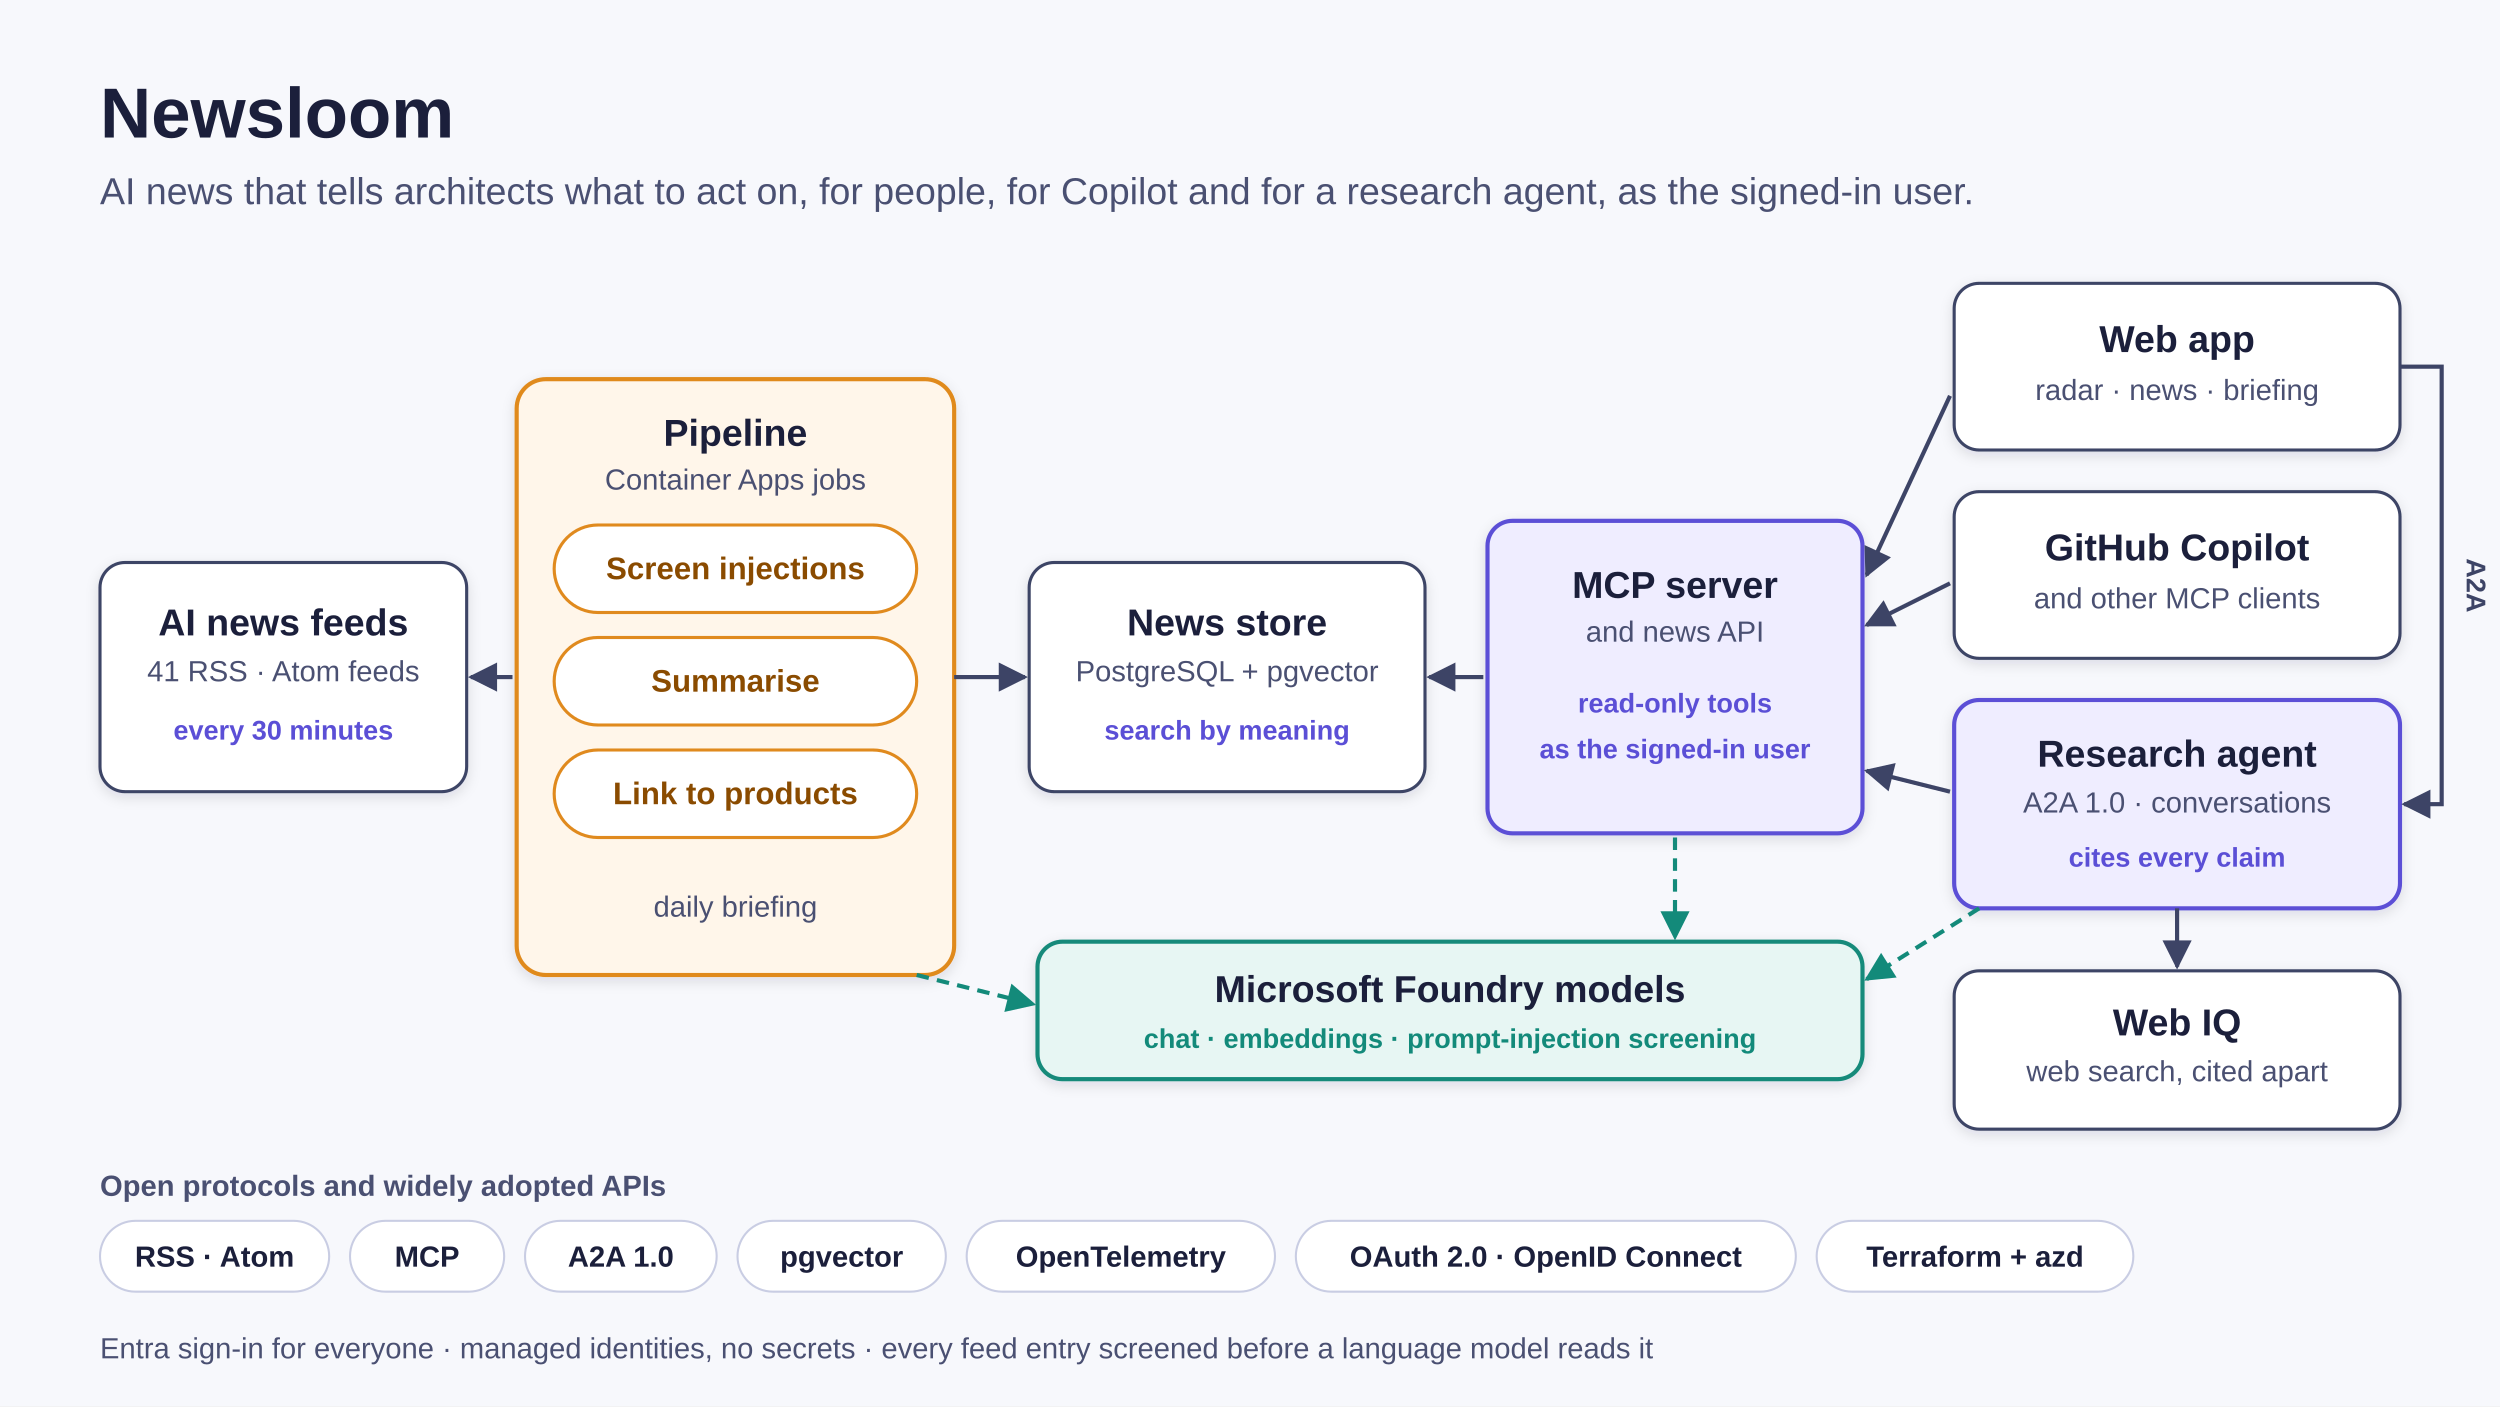
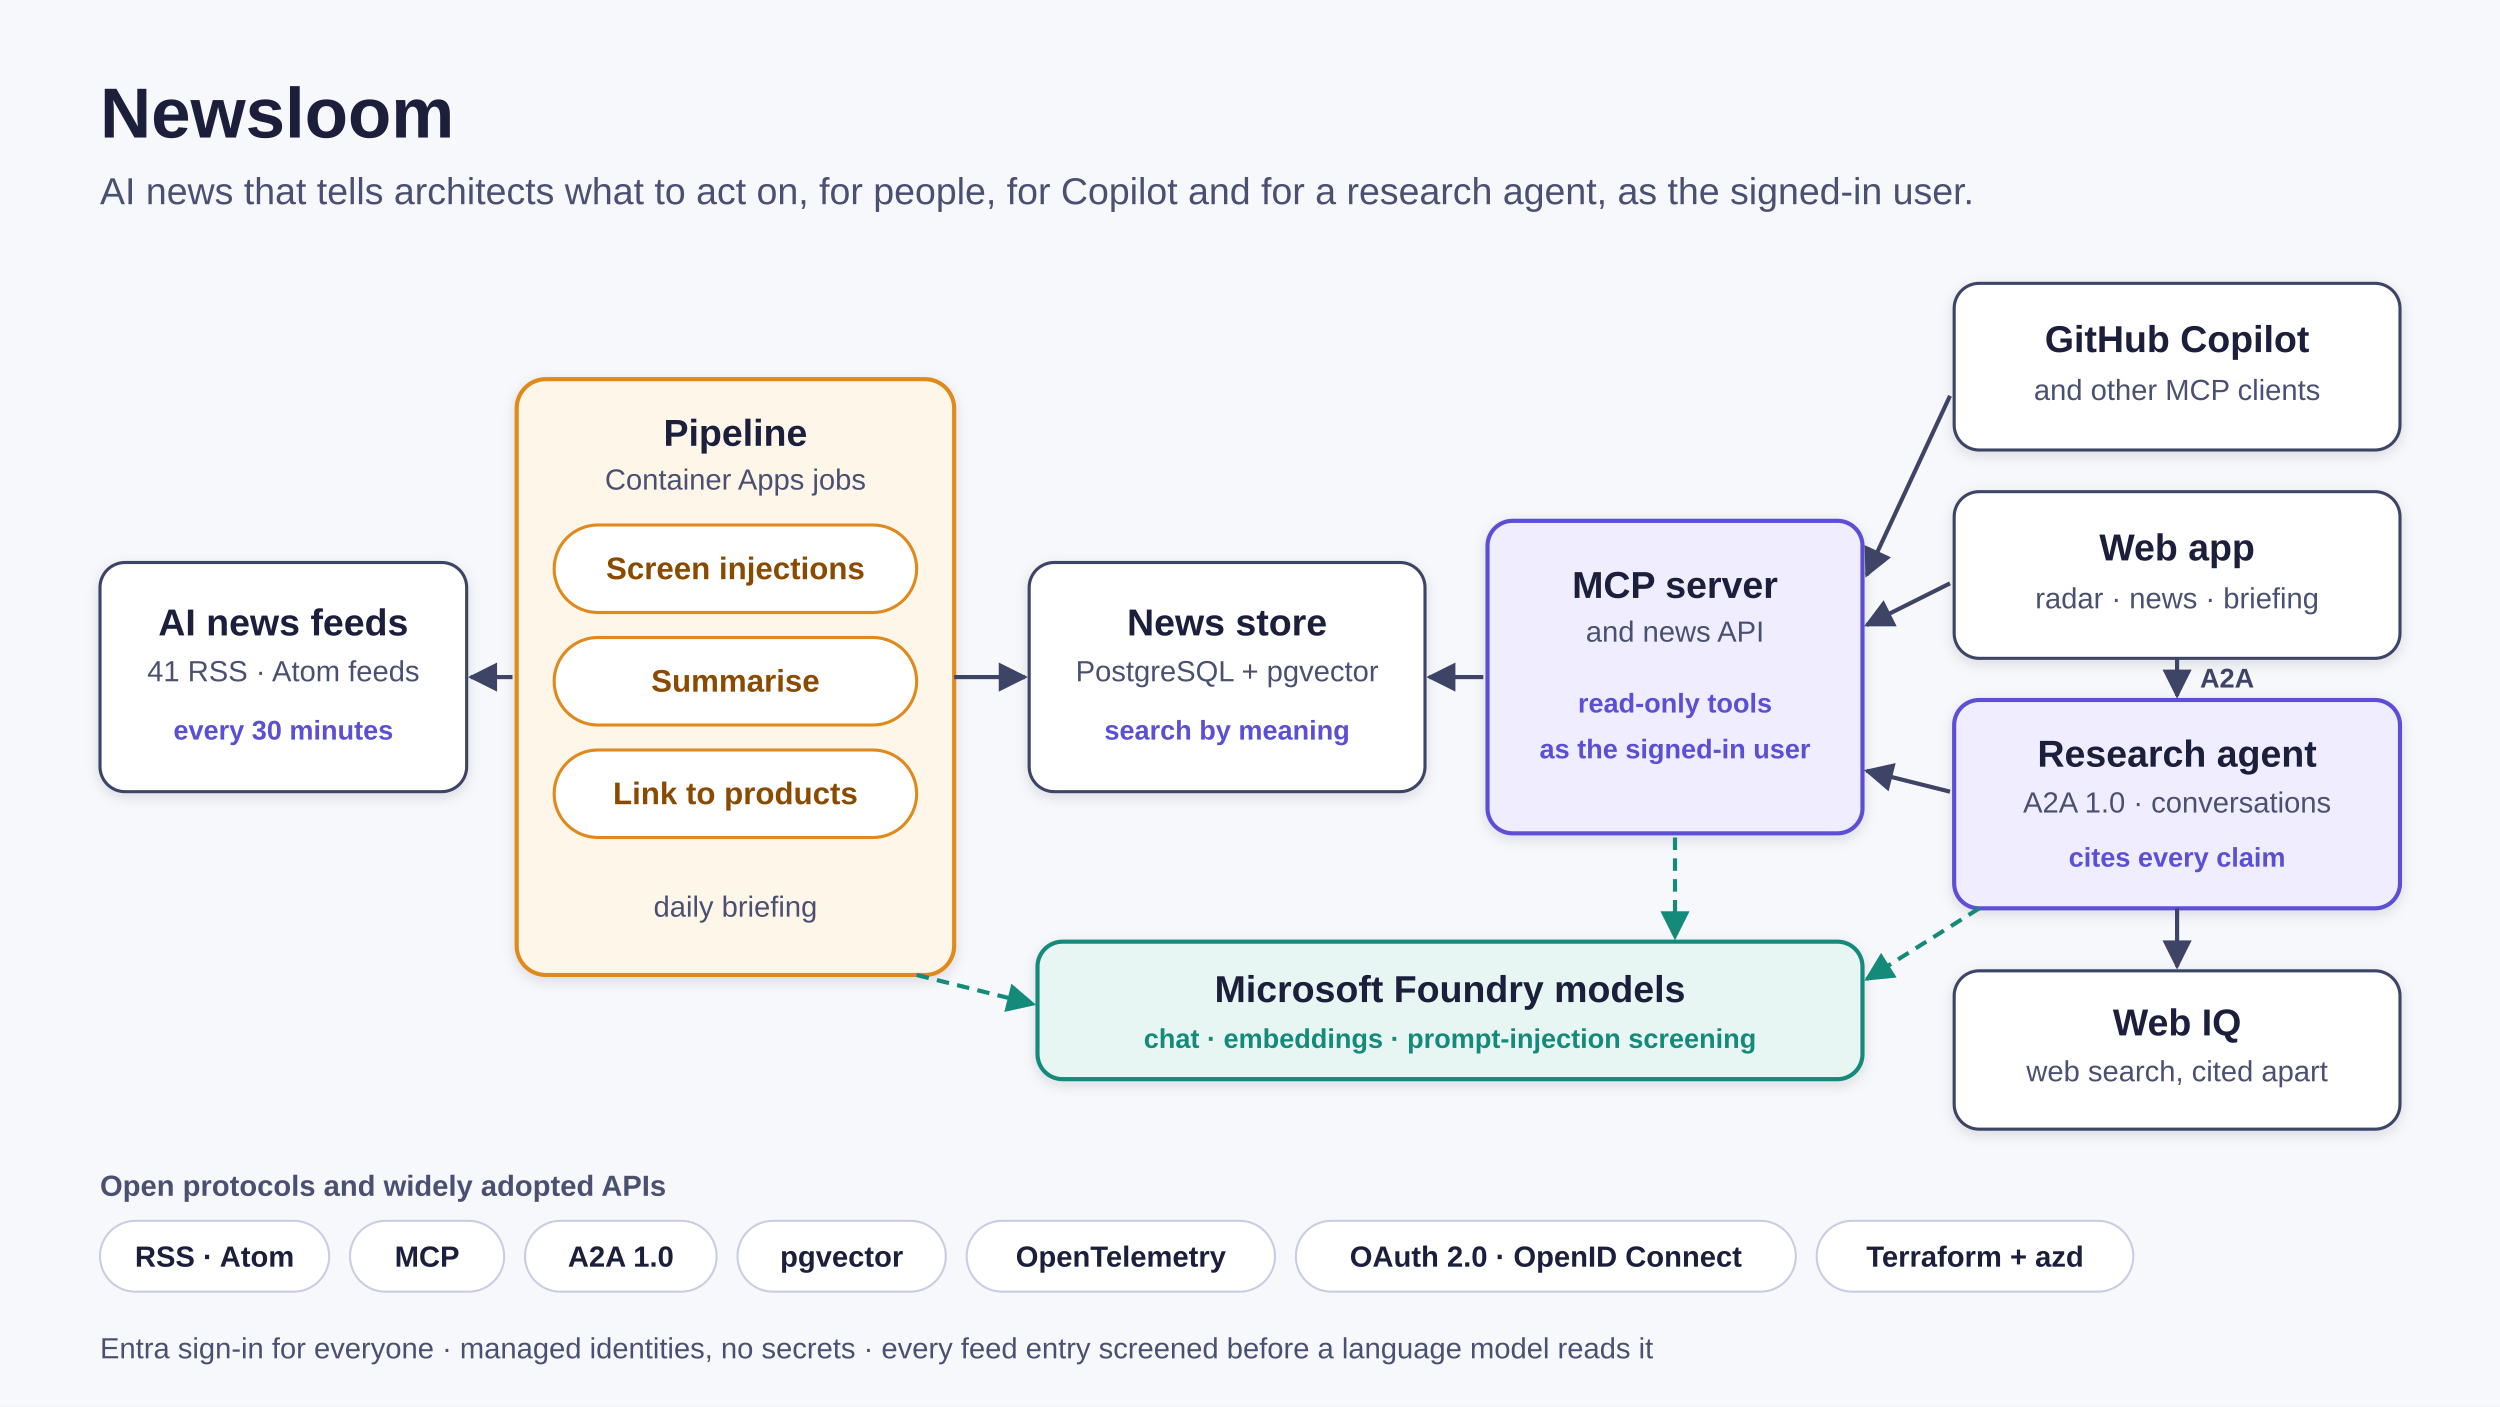
<svg xmlns="http://www.w3.org/2000/svg" font-family="Segoe UI, Helvetica Neue, Arial, sans-serif" width="1200" height="675" viewBox="0 0 1200 675" role="img" aria-labelledby="title desc">
  <defs>
    <marker id="arrow" viewBox="0 0 10 10" refX="9" refY="5" markerWidth="7" markerHeight="7" orient="auto-start-reverse">
      <path d="M0,0 L10,5 L0,10 z" fill="#3d4466" />
    </marker>
    <marker id="arrow-teal" viewBox="0 0 10 10" refX="9" refY="5" markerWidth="7" markerHeight="7" orient="auto-start-reverse">
      <path d="M0,0 L10,5 L0,10 z" fill="#138a7a" />
    </marker>
    <filter id="shadow" x="-10%" y="-10%" width="120%" height="130%">
      <feDropShadow dx="0" dy="2" stdDeviation="3" flood-color="#1b1f3b" flood-opacity="0.12" />
    </filter>
  </defs>
  <style>
    text { fill: #1b1f3b; }
    .title { font-size: 34px; font-weight: 700; }
    .subtitle { font-size: 18px; fill: #4a5072; }
    .name { font-size: 18px; font-weight: 700; }
    .kind { font-size: 14px; fill: #4a5072; }
    .note { font-size: 13px; fill: #5b4fd6; font-weight: 600; }
    .edge { font-size: 13px; fill: #3d4466; font-weight: 600; }
    .pill { font-size: 15px; font-weight: 700; fill: #8a4b00; }
    .chip { font-size: 14px; font-weight: 600; fill: #1b1f3b; }
    .footer { font-size: 14px; fill: #4a5072; }
    .models { font-size: 13px; fill: #138a7a; font-weight: 600; }
  </style>
  <rect width="1200" height="675" fill="#f7f8fc" />
  <text class="title" x="48" y="66">Newsloom</text>
  <text class="subtitle" x="48" y="98">AI news that tells architects what to act on, for people, for Copilot and for a research agent, as the signed-in user.</text>
  <g filter="url(#shadow)">
    <rect x="48" y="270" width="176" height="110" rx="12" fill="#ffffff" stroke="#3d4466" stroke-width="1.5" />
  </g>
  <text class="name" x="136" y="305" text-anchor="middle">AI news feeds</text>
  <text class="kind" x="136" y="327" text-anchor="middle">41 RSS · Atom feeds</text>
  <text class="note" x="136" y="355" text-anchor="middle">every 30 minutes</text>
  <g filter="url(#shadow)">
    <rect x="248" y="182" width="210" height="286" rx="14" fill="#fff6ea" stroke="#e08a1e" stroke-width="2" />
  </g>
  <text class="name" x="353" y="214" text-anchor="middle">Pipeline</text>
  <text class="kind" x="353" y="235" text-anchor="middle">Container Apps jobs</text>
  <rect x="266" y="252" width="174" height="42" rx="21" fill="#ffffff" stroke="#e08a1e" stroke-width="1.5" />
  <text class="pill" x="353" y="278" text-anchor="middle">Screen injections</text>
  <rect x="266" y="306" width="174" height="42" rx="21" fill="#ffffff" stroke="#e08a1e" stroke-width="1.5" />
  <text class="pill" x="353" y="332" text-anchor="middle">Summarise</text>
  <rect x="266" y="360" width="174" height="42" rx="21" fill="#ffffff" stroke="#e08a1e" stroke-width="1.5" />
  <text class="pill" x="353" y="386" text-anchor="middle">Link to products</text>
  <text class="kind" x="353" y="440" text-anchor="middle">daily briefing</text>
  <g filter="url(#shadow)">
    <rect x="494" y="270" width="190" height="110" rx="12" fill="#ffffff" stroke="#3d4466" stroke-width="1.5" />
  </g>
  <text class="name" x="589" y="305" text-anchor="middle">News store</text>
  <text class="kind" x="589" y="327" text-anchor="middle">PostgreSQL + pgvector</text>
  <text class="note" x="589" y="355" text-anchor="middle">search by meaning</text>
  <g filter="url(#shadow)">
    <rect x="714" y="250" width="180" height="150" rx="12" fill="#efedff" stroke="#5b4fd6" stroke-width="2" />
  </g>
  <text class="name" x="804" y="287" text-anchor="middle">MCP server</text>
  <text class="kind" x="804" y="308" text-anchor="middle">and news API</text>
  <text class="note" x="804" y="342" text-anchor="middle">read-only tools</text>
  <text class="note" x="804" y="364" text-anchor="middle">as the signed-in user</text>
  <g filter="url(#shadow)">
    <rect x="938" y="136" width="214" height="80" rx="12" fill="#ffffff" stroke="#3d4466" stroke-width="1.5" />
  </g>
-   <text class="name" x="1045" y="169" text-anchor="middle">Web app</text>
-   <text class="kind" x="1045" y="192" text-anchor="middle">radar · news · briefing</text>
+   <text class="name" x="1045" y="169" text-anchor="middle">GitHub Copilot</text>
+   <text class="kind" x="1045" y="192" text-anchor="middle">and other MCP clients</text>
  <g filter="url(#shadow)">
    <rect x="938" y="236" width="214" height="80" rx="12" fill="#ffffff" stroke="#3d4466" stroke-width="1.5" />
  </g>
-   <text class="name" x="1045" y="269" text-anchor="middle">GitHub Copilot</text>
-   <text class="kind" x="1045" y="292" text-anchor="middle">and other MCP clients</text>
+   <text class="name" x="1045" y="269" text-anchor="middle">Web app</text>
+   <text class="kind" x="1045" y="292" text-anchor="middle">radar · news · briefing</text>
  <g filter="url(#shadow)">
    <rect x="938" y="336" width="214" height="100" rx="12" fill="#efedff" stroke="#5b4fd6" stroke-width="2" />
  </g>
  <text class="name" x="1045" y="368" text-anchor="middle">Research agent</text>
  <text class="kind" x="1045" y="390" text-anchor="middle">A2A 1.0 · conversations</text>
  <text class="note" x="1045" y="416" text-anchor="middle">cites every claim</text>
  <g filter="url(#shadow)">
    <rect x="938" y="466" width="214" height="76" rx="12" fill="#ffffff" stroke="#3d4466" stroke-width="1.5" />
  </g>
  <text class="name" x="1045" y="497" text-anchor="middle">Web IQ</text>
  <text class="kind" x="1045" y="519" text-anchor="middle">web search, cited apart</text>
  <g filter="url(#shadow)">
    <rect x="498" y="452" width="396" height="66" rx="12" fill="#e7f6f3" stroke="#138a7a" stroke-width="2" />
  </g>
  <text class="name" x="696" y="481" text-anchor="middle">Microsoft Foundry models</text>
  <text class="models" x="696" y="503" text-anchor="middle">chat · embeddings · prompt-injection screening</text>
  <line x1="246" y1="325" x2="226" y2="325" stroke="#3d4466" stroke-width="2" marker-end="url(#arrow)" />
  <line x1="458" y1="325" x2="492" y2="325" stroke="#3d4466" stroke-width="2" marker-end="url(#arrow)" />
  <line x1="712" y1="325" x2="686" y2="325" stroke="#3d4466" stroke-width="2" marker-end="url(#arrow)" />
  <line x1="936" y1="190" x2="896" y2="276" stroke="#3d4466" stroke-width="2" marker-end="url(#arrow)" />
  <line x1="936" y1="280" x2="896" y2="300" stroke="#3d4466" stroke-width="2" marker-end="url(#arrow)" />
  <line x1="936" y1="380" x2="896" y2="370" stroke="#3d4466" stroke-width="2" marker-end="url(#arrow)" />
  <line x1="440" y1="468" x2="496" y2="482" stroke="#138a7a" stroke-width="2" stroke-dasharray="6 4" marker-end="url(#arrow-teal)" />
  <line x1="950" y1="436" x2="896" y2="470" stroke="#138a7a" stroke-width="2" stroke-dasharray="6 4" marker-end="url(#arrow-teal)" />
  <line x1="804" y1="402" x2="804" y2="450" stroke="#138a7a" stroke-width="2" stroke-dasharray="6 4" marker-end="url(#arrow-teal)" />
-   <path d="M1152,176 H1172 V386 H1154" fill="none" stroke="#3d4466" stroke-width="2" marker-end="url(#arrow)" />
-   <text class="edge" x="1184" y="281" text-anchor="middle" transform="rotate(90 1184 281)">A2A</text>
+   <line x1="1045" y1="316" x2="1045" y2="334" stroke="#3d4466" stroke-width="2" marker-end="url(#arrow)" />
+   <text class="edge" x="1056" y="330">A2A</text>
  <line x1="1045" y1="436" x2="1045" y2="464" stroke="#3d4466" stroke-width="2" marker-end="url(#arrow)" />
  <text class="footer" x="48" y="574" font-weight="700" fill="#1b1f3b">Open protocols and widely adopted APIs</text>
  <g>
    <rect x="48" y="586" width="110" height="34" rx="17" fill="#ffffff" stroke="#c9cde3" />
    <text class="chip" x="103" y="608" text-anchor="middle">RSS · Atom</text>
    <rect x="168" y="586" width="74" height="34" rx="17" fill="#ffffff" stroke="#c9cde3" />
    <text class="chip" x="205" y="608" text-anchor="middle">MCP</text>
    <rect x="252" y="586" width="92" height="34" rx="17" fill="#ffffff" stroke="#c9cde3" />
    <text class="chip" x="298" y="608" text-anchor="middle">A2A 1.0</text>
    <rect x="354" y="586" width="100" height="34" rx="17" fill="#ffffff" stroke="#c9cde3" />
    <text class="chip" x="404" y="608" text-anchor="middle">pgvector</text>
    <rect x="464" y="586" width="148" height="34" rx="17" fill="#ffffff" stroke="#c9cde3" />
    <text class="chip" x="538" y="608" text-anchor="middle">OpenTelemetry</text>
    <rect x="622" y="586" width="240" height="34" rx="17" fill="#ffffff" stroke="#c9cde3" />
    <text class="chip" x="742" y="608" text-anchor="middle">OAuth 2.0 · OpenID Connect</text>
    <rect x="872" y="586" width="152" height="34" rx="17" fill="#ffffff" stroke="#c9cde3" />
    <text class="chip" x="948" y="608" text-anchor="middle">Terraform + azd</text>
  </g>
  <text class="footer" x="48" y="652">Entra sign-in for everyone · managed identities, no secrets · every feed entry screened before a language model reads it</text>
</svg>
